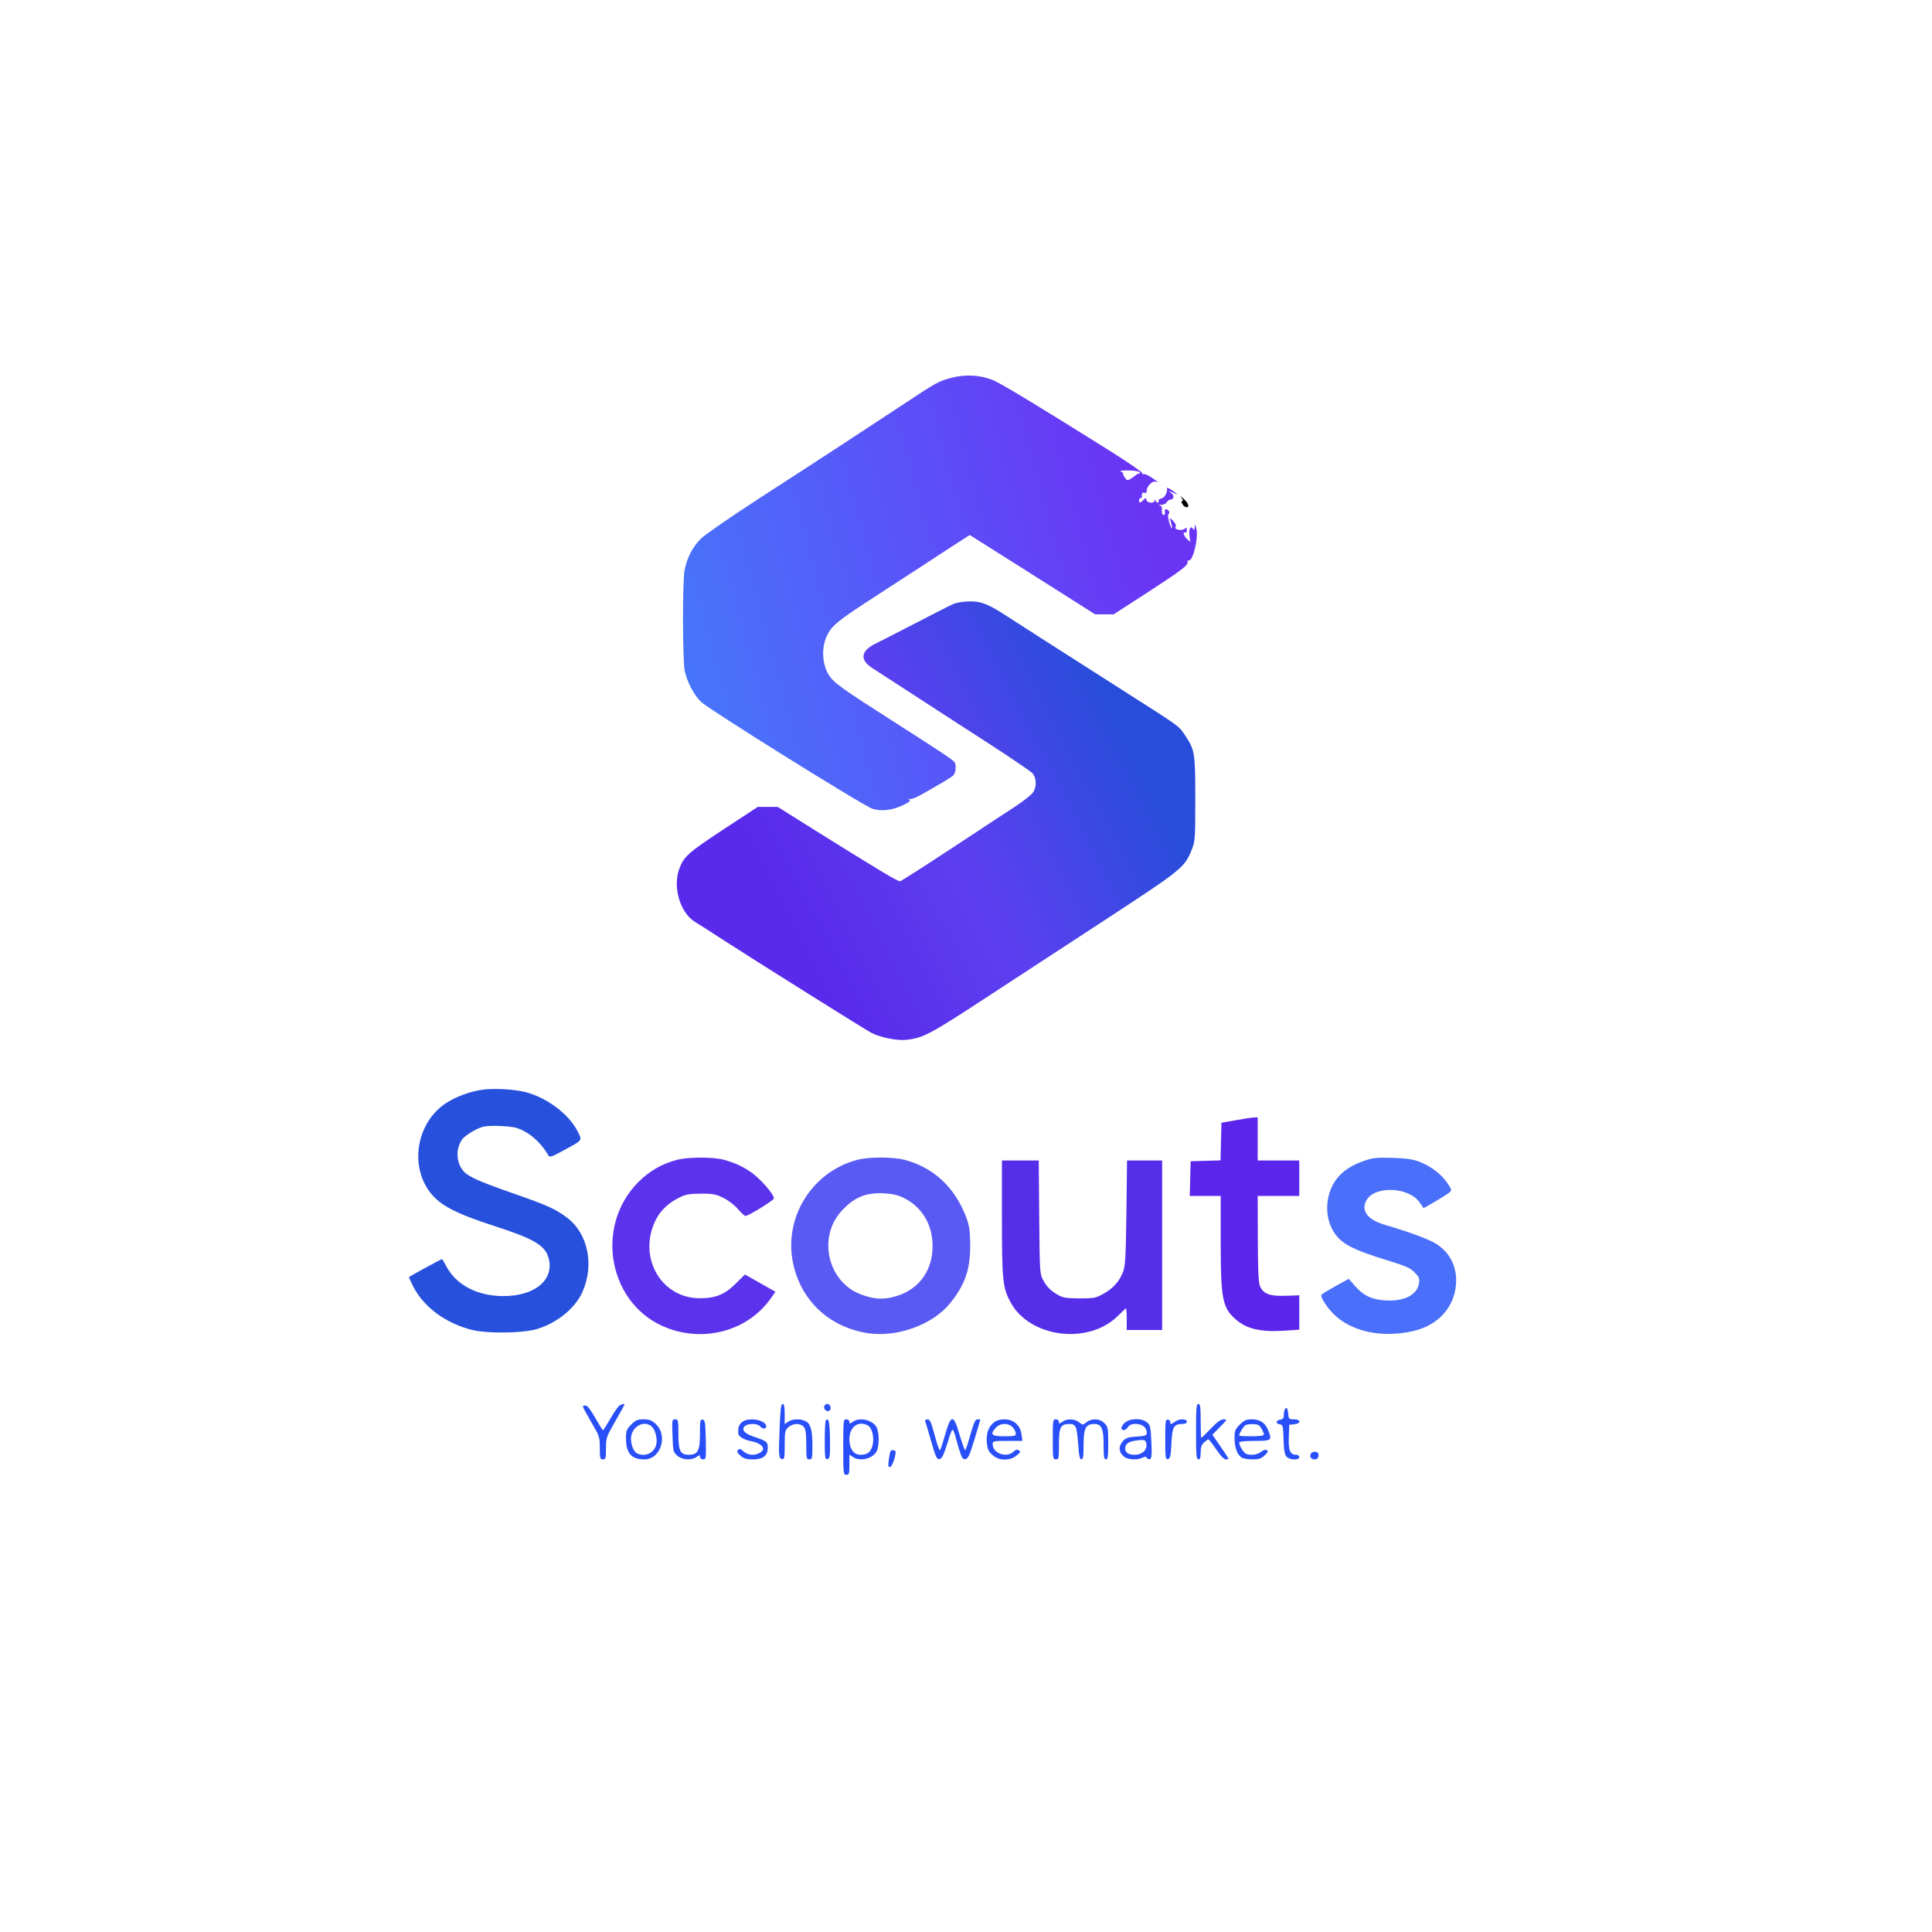
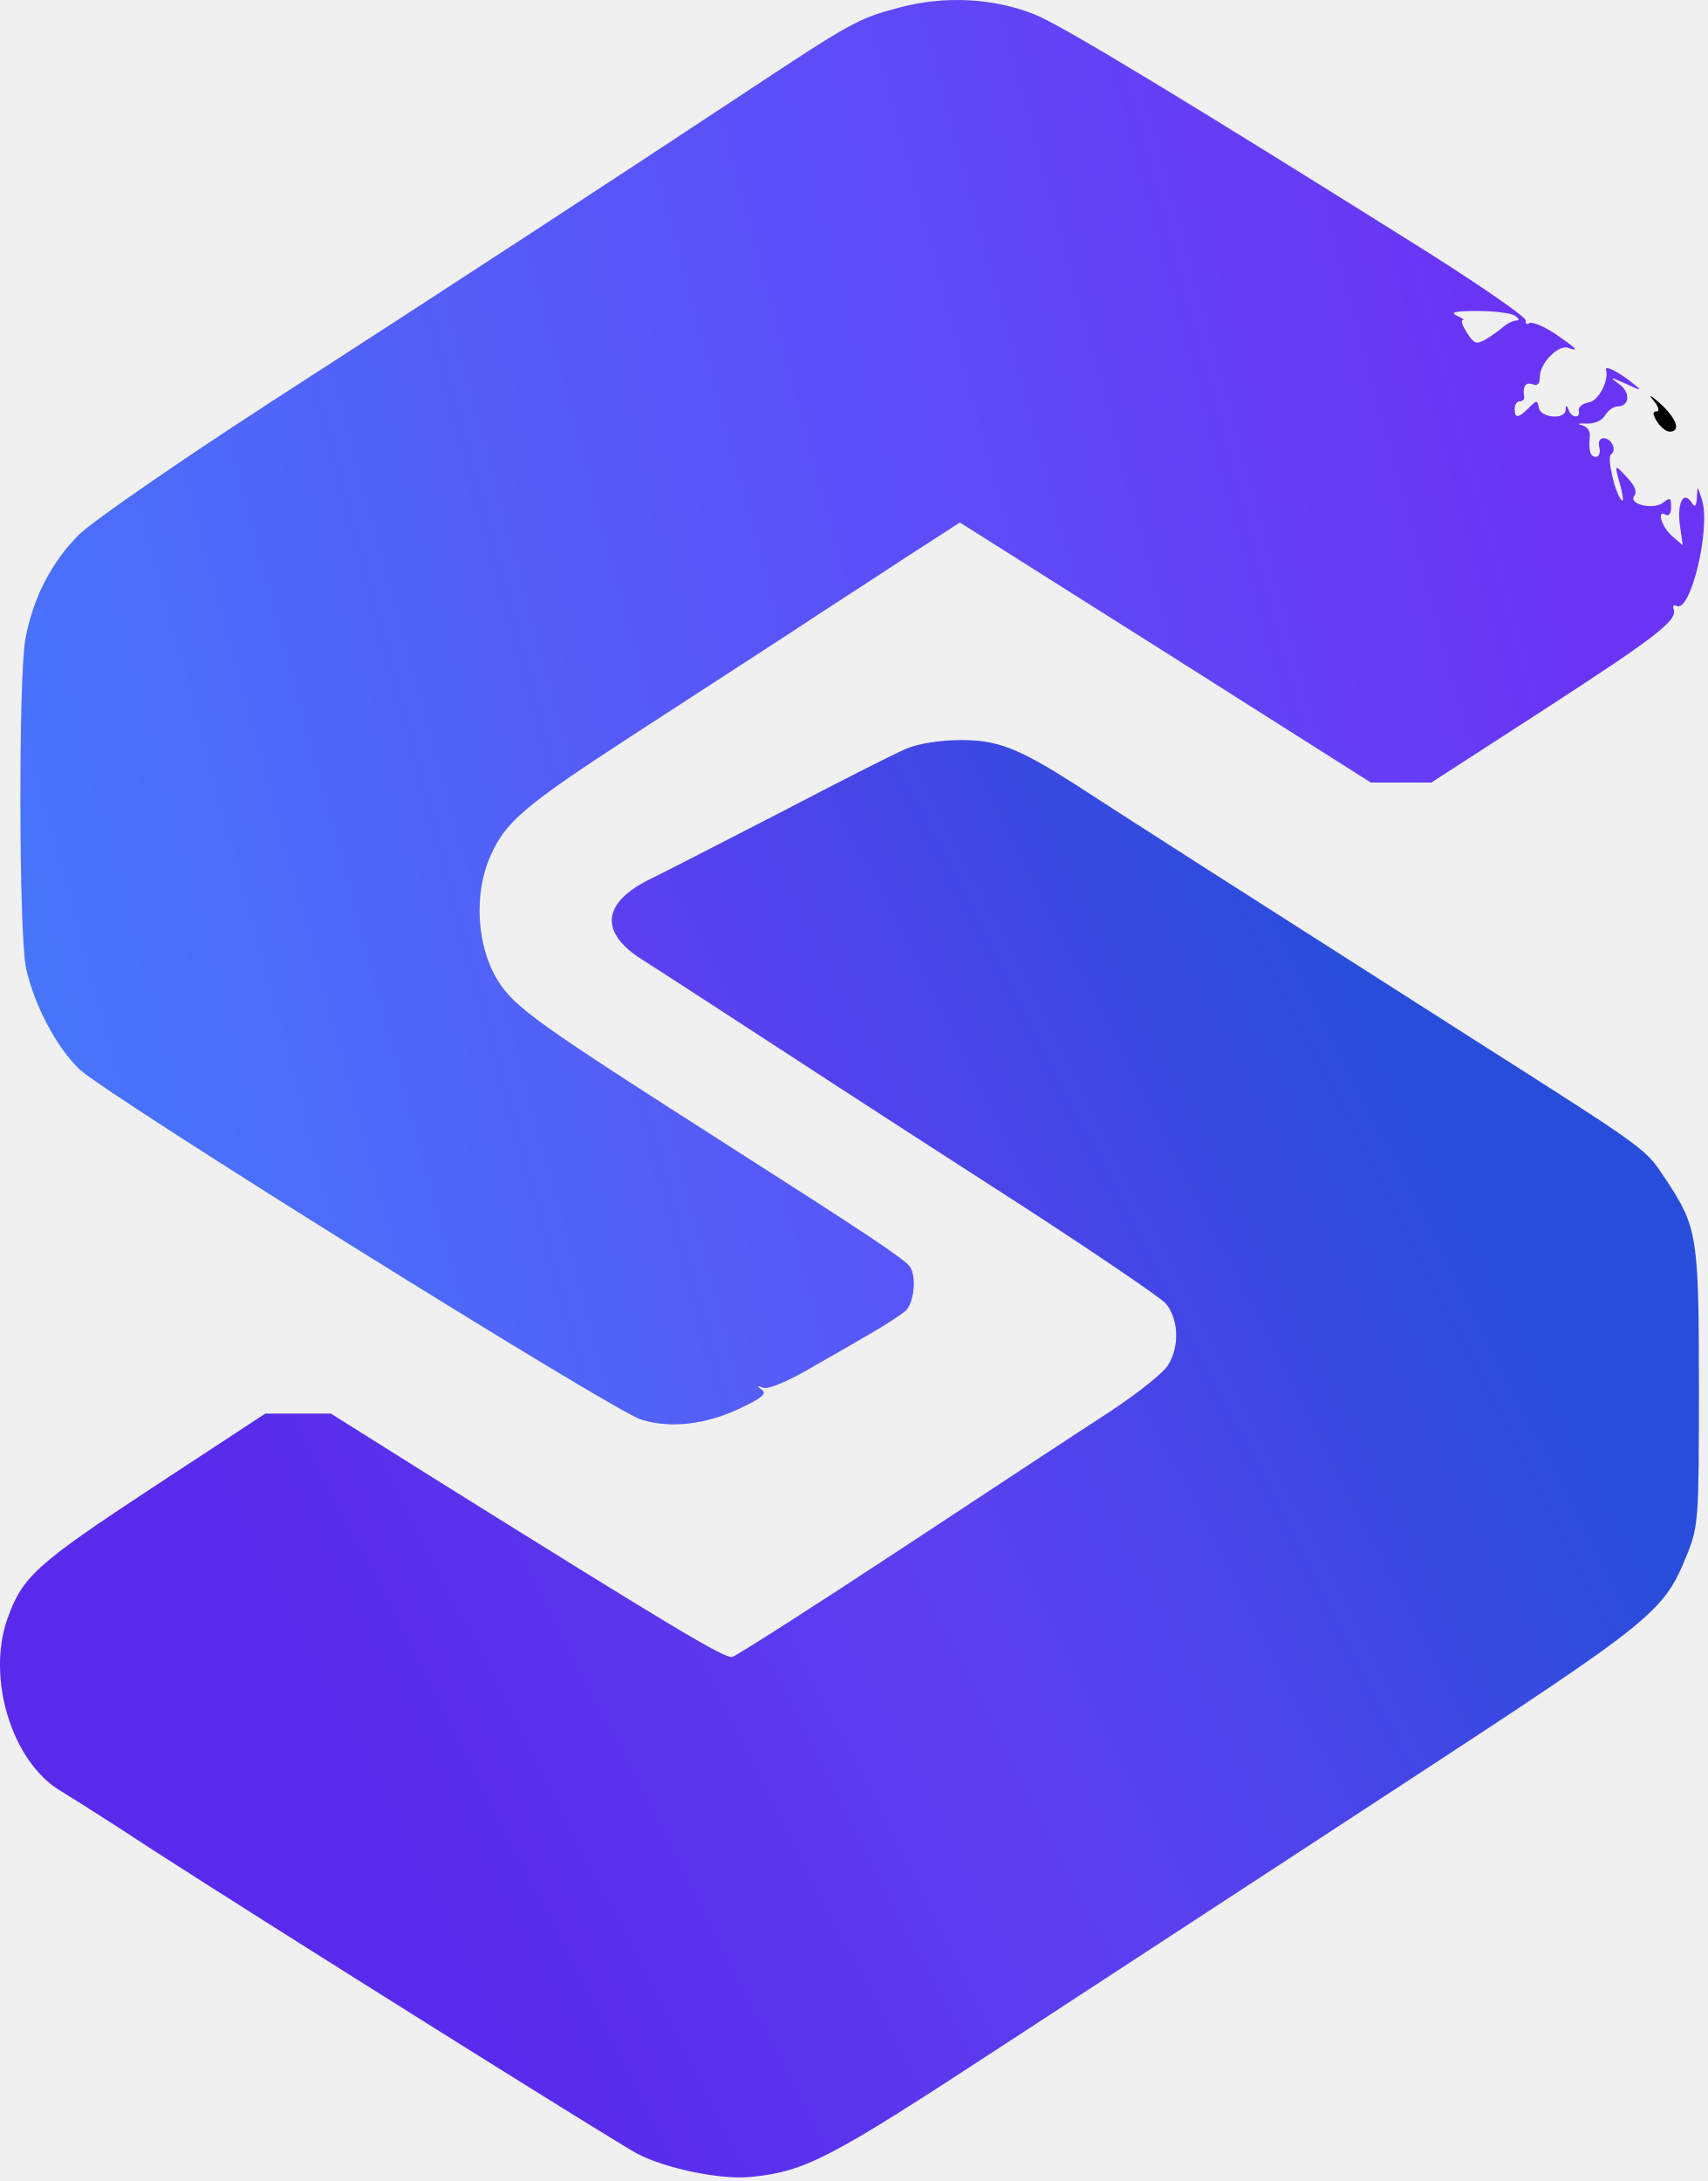
- <svg xmlns="http://www.w3.org/2000/svg" width="1672" height="1672" viewBox="0 0 1672 1672" fill="none">
-   <rect width="1672" height="1672" fill="white" />
-   <path d="M823.227 326.996C812.294 329.929 810.96 330.596 781.76 349.929C750.694 370.462 706.294 399.529 657.094 431.262C632.027 447.529 610.294 462.596 606.56 466.196C599.36 473.396 594.427 482.862 592.427 493.662C590.56 503.396 590.694 571.662 592.56 580.596C594.694 590.329 600.56 601.529 606.694 607.396C613.627 614.062 747.627 697.662 755.094 699.929C762.827 702.329 772.294 701.262 781.627 696.729C786.96 694.196 788.294 692.996 786.96 692.062C785.494 690.996 785.627 690.862 787.36 691.529C788.827 691.929 794.16 689.662 800.694 685.796C806.827 682.329 814.16 678.062 817.094 676.329C820.027 674.596 823.494 672.329 824.827 671.262C827.094 669.262 827.894 662.196 826.027 659.529C824.694 657.529 813.36 650.062 779.094 628.196C727.36 595.129 721.627 591.129 717.094 583.796C711.627 574.862 710.827 561.262 715.094 551.396C719.094 542.062 724.16 537.796 753.094 518.996C767.094 509.929 785.36 498.062 793.76 492.596C802.16 486.996 815.894 478.196 824.16 472.729L839.227 462.996L893.494 497.262L947.76 531.662H955.76H963.76L992.427 513.129C1023.09 493.262 1028.83 488.862 1027.76 485.929C1027.49 484.996 1027.76 484.596 1028.43 484.996C1032.16 487.262 1037.63 464.596 1035.23 456.996C1034.03 453.262 1034.03 453.129 1033.89 456.329C1033.76 458.729 1033.36 459.129 1032.56 457.796C1030.43 454.462 1028.69 457.529 1029.36 463.396L1030.16 468.996L1027.23 466.462C1024.43 463.929 1023.23 459.396 1025.76 460.996C1026.56 461.396 1027.09 460.462 1027.09 458.862C1027.09 456.462 1026.83 456.329 1025.09 457.662C1022.56 459.796 1015.63 458.196 1017.36 455.929C1018.16 454.862 1017.49 453.262 1015.49 451.129C1012.03 447.396 1012.03 447.396 1013.76 453.529C1014.43 456.062 1014.56 457.662 1014.03 457.129C1012.29 455.396 1010.03 445.662 1011.23 444.996C1012.83 443.929 1011.36 440.729 1009.23 440.729C1008.16 440.729 1007.76 441.796 1008.16 443.262C1008.43 444.596 1008.03 445.662 1007.23 445.662C1005.76 445.662 1005.23 444.062 1005.63 440.062C1005.76 438.862 1004.83 437.662 1003.49 437.262C1002.16 436.996 1002.69 436.729 1004.56 436.862C1006.69 436.996 1008.69 436.196 1009.63 434.729C1010.43 433.396 1011.89 432.329 1012.96 432.329C1016.16 432.329 1016.43 428.596 1013.36 426.462C1010.69 424.462 1010.83 424.462 1015.09 426.329C1019.36 428.329 1019.63 428.329 1017.09 426.329C1013.36 423.262 1009.63 421.396 1009.89 422.596C1010.69 425.662 1007.89 430.862 1005.36 431.262C1003.76 431.529 1002.56 432.462 1002.69 433.396C1003.23 435.529 1000.83 435.529 1000.03 433.262C999.494 431.929 999.227 431.929 999.227 433.262C999.094 435.929 992.694 435.396 992.16 432.729C991.76 430.596 991.627 430.596 989.494 432.729C986.694 435.529 985.76 435.529 985.76 432.996C985.76 431.929 986.294 430.996 987.094 430.996C987.76 430.996 988.294 430.596 988.294 429.929C987.76 427.129 988.694 425.796 990.427 426.462C991.76 426.996 992.427 426.462 992.427 424.462C992.427 420.862 997.36 415.929 999.894 416.862C1003.23 418.062 1001.89 416.862 996.427 413.129C993.36 411.129 990.427 409.929 989.627 410.329C988.96 410.862 988.56 410.462 988.694 409.662C988.96 408.862 977.36 400.862 963.094 391.796C899.36 351.796 865.894 331.529 859.094 328.862C848.16 324.462 835.227 323.796 823.227 326.996ZM985.76 408.329C986.96 409.129 987.094 409.662 986.16 409.662C985.36 409.662 983.76 410.462 982.827 411.262C981.76 412.196 979.76 413.662 978.16 414.596C975.627 416.062 975.094 415.796 973.227 412.996C972.027 411.129 971.494 409.662 972.027 409.529C972.694 409.529 971.894 408.996 970.427 408.329C968.56 407.529 970.027 407.129 975.76 407.129C980.16 407.129 984.694 407.662 985.76 408.329Z" fill="url(#paint0_linear_145_303)" />
-   <path d="M1022.29 430.596C1023.76 432.329 1024.16 433.662 1023.23 433.662C1022.16 433.662 1022.16 434.329 1023.36 436.329C1024.29 437.796 1025.76 438.996 1026.69 438.996C1029.76 438.996 1028.56 435.529 1024.16 431.529C1021.76 429.396 1020.96 428.996 1022.29 430.596Z" fill="black" />
-   <path d="M825.094 522.729C822.16 523.929 807.494 531.396 792.427 539.262C777.36 546.996 761.627 555.129 757.494 557.129C744.694 563.396 743.894 571.262 755.36 578.462C758.56 580.462 774.96 591.129 791.76 602.062C808.694 613.129 837.76 631.929 856.427 643.929C875.094 656.062 891.76 667.396 893.494 669.129C896.96 673.129 897.36 680.329 894.294 685.396C893.227 687.396 886.16 692.996 878.694 697.929C871.227 702.729 846.16 719.262 823.094 734.462C800.027 749.662 780.16 762.329 779.094 762.596C777.227 763.129 762.827 754.462 701.76 716.329L673.094 698.329H664.427H655.76L625.894 717.929C595.094 738.196 591.627 741.396 587.627 752.596C582.16 768.329 588.827 790.196 601.627 797.929C604.294 799.529 615.494 806.596 626.427 813.796C658.694 834.596 748.694 890.996 754.027 893.796C761.76 897.796 776.16 900.729 784.027 899.929C798.56 898.462 804.827 895.129 849.894 865.662C874.027 849.929 921.76 818.729 956.027 796.329C1023.09 752.462 1025.09 750.862 1031.36 735.396C1034.29 727.929 1034.43 726.196 1034.43 691.662C1034.43 651.396 1034.03 649.129 1025.76 636.596C1020.03 628.062 1022.29 629.662 973.094 598.329C919.76 564.329 879.494 538.596 869.76 532.196C854.694 522.596 849.094 520.329 839.094 520.462C834.027 520.462 828.16 521.396 825.094 522.729Z" fill="url(#paint1_linear_145_303)" />
-   <path d="M417.094 943.129C406.16 944.729 394.56 949.129 385.894 954.729C361.76 970.729 354.56 1005.4 370.427 1029.4C379.094 1042.33 392.16 1049.53 429.76 1061.66C463.36 1072.6 472.427 1078.2 475.094 1090.06C479.094 1108.2 462.294 1121.66 435.76 1121.66C412.827 1121.66 394.427 1111.93 385.76 1095C384.294 1092.06 382.694 1089.66 382.427 1089.66C381.894 1089.66 355.094 1104.2 354.027 1105.13C353.76 1105.26 355.494 1109.26 357.894 1113.93C367.094 1131.26 384.96 1144.6 407.094 1150.6C420.56 1154.33 452.694 1153.93 465.094 1150.06C482.56 1144.6 497.494 1132.33 503.894 1118.46C514.56 1095 508.96 1067.4 490.56 1053.66C480.56 1046.2 473.227 1042.86 443.494 1032.6C413.227 1021.93 404.56 1018.06 400.56 1012.86C394.56 1005.26 394.427 993.529 400.16 985.796C401.494 983.929 406.16 980.596 410.427 978.329C417.36 974.729 419.494 974.329 429.627 974.329C435.894 974.462 443.627 975.129 446.694 976.062C457.227 979.129 467.76 988.196 474.427 999.662C475.76 1001.8 476.827 1001.53 487.094 995.929C504.827 986.329 504.027 987.396 499.76 978.862C492.16 964.062 473.494 950.062 454.827 945.129C445.094 942.596 426.827 941.662 417.094 943.129Z" fill="#2750DC" />
-   <path d="M1069.09 969.529L1057.09 971.662L1056.69 987.929L1056.29 1004.2L1043.36 1004.6L1030.43 1005L1030.03 1019.93L1029.63 1035H1043.09H1056.43V1074.33C1056.43 1123.93 1057.89 1131.66 1069.23 1141.66C1078.83 1150.06 1090.69 1152.86 1110.83 1151.66L1124.43 1150.73V1135.93V1121L1112.83 1121.4C1098.43 1121.93 1092.69 1119.53 1090.16 1112.33C1089.09 1109.13 1088.56 1095.8 1088.56 1071.26L1088.43 1035H1106.43H1124.43V1019.66V1004.33H1106.43H1088.43V985.662V966.996L1084.83 967.129C1082.69 967.262 1075.76 968.329 1069.09 969.529Z" fill="#5B25EB" />
-   <path d="M585.76 1003.8C572.827 1007.13 561.894 1013.53 552.56 1022.86C513.36 1062.2 527.227 1130.73 578.027 1149.53C611.094 1161.8 648.027 1151 667.227 1123.4L671.094 1117.93L657.894 1110.46L644.694 1103L636.827 1110.73C627.36 1120.33 618.96 1123.66 605.094 1123.53C570.96 1123.13 551.227 1086.2 568.16 1054.46C572.16 1047 579.36 1040.46 588.294 1036.2C593.227 1033.66 596.694 1033.13 606.427 1033C616.96 1033 619.36 1033.4 626.16 1036.73C630.694 1039 635.76 1043 638.694 1046.46C641.494 1049.66 644.294 1052.33 645.094 1052.33C647.76 1052.33 669.76 1038.73 669.76 1037.13C669.76 1034.33 662.694 1025.53 655.227 1018.73C647.494 1011.66 637.76 1006.73 626.294 1003.66C616.56 1001.13 595.494 1001.26 585.76 1003.8Z" fill="#5B33ED" />
-   <path d="M741.76 1003.8C702.96 1014.06 678.427 1053.13 686.16 1092.33C692.694 1125 716.96 1148.2 750.427 1153.66C775.894 1157.8 807.094 1146.6 822.16 1127.93C835.094 1112.06 839.76 1098.6 839.627 1077.66C839.494 1064.73 838.96 1061 836.16 1053.4C826.427 1027.53 807.627 1010.06 782.427 1003.66C772.56 1001.13 751.494 1001.13 741.76 1003.8ZM782.16 1036.73C797.894 1044.46 807.094 1059.8 807.094 1078.33C807.094 1101.4 793.36 1118.33 770.694 1123C762.16 1124.73 755.227 1123.93 744.96 1120.2C716.56 1109.53 707.494 1071.26 727.894 1048.46C738.827 1036.33 748.694 1032.06 764.56 1032.73C772.294 1033.13 776.56 1034.06 782.16 1036.73Z" fill="#5959F4" />
-   <path d="M1180.29 1004.73C1169.36 1008.46 1161.63 1013.66 1156.29 1020.86C1147.23 1033.26 1146.03 1051.53 1153.36 1064.6C1160.03 1076.2 1169.09 1081.13 1203.63 1091.66C1216.56 1095.66 1220.43 1097.4 1224.16 1101.13C1228.29 1105.26 1228.69 1106.33 1228.03 1110.73C1226.29 1120.86 1215.09 1126.46 1198.43 1125.4C1186.96 1124.6 1180.03 1121.26 1172.69 1113L1167.23 1106.73L1155.89 1113C1149.63 1116.46 1144.16 1119.8 1143.63 1120.46C1142.29 1122.6 1149.36 1133 1156.03 1139C1171.63 1152.86 1196.56 1157.8 1222.43 1152.06C1244.16 1147.26 1258.43 1131.93 1260.03 1111.66C1261.23 1097 1255.23 1084.46 1243.36 1076.73C1237.09 1072.6 1219.76 1066.2 1199.49 1060.33C1183.76 1055.8 1177.63 1048.2 1182.43 1039C1189.23 1025.93 1219.23 1027 1228.56 1040.6C1230.16 1043 1231.63 1045.13 1231.89 1045.4C1232.16 1045.93 1252.56 1033.8 1254.96 1031.53C1256.43 1030.2 1256.03 1028.86 1252.56 1023.8C1247.23 1016.06 1238.29 1009.26 1228.69 1005.53C1222.83 1003.26 1217.49 1002.46 1205.09 1002.06C1190.96 1001.66 1188.03 1001.93 1180.29 1004.73Z" fill="#4A6FFA" />
-   <path d="M867.094 1053.93C867.094 1108.06 867.76 1114.6 874.694 1127.26C891.36 1157.8 942.16 1164.06 967.494 1138.73C970.96 1135.26 974.16 1132.33 974.427 1132.33C974.827 1132.33 975.094 1136.46 975.094 1141.66V1151H990.427H1005.76V1077.66V1004.33H990.56H975.36L974.827 1049.26C974.294 1087.66 973.894 1095.26 972.027 1100.46C968.827 1108.86 963.36 1115 954.96 1119.66C948.294 1123.4 946.694 1123.66 934.427 1123.66C924.027 1123.66 920.027 1123.13 916.427 1121.13C909.894 1117.66 905.894 1113.8 902.694 1107.66C899.894 1102.46 899.76 1100.6 899.36 1053.26L898.96 1004.33H883.094H867.094V1053.93Z" fill="#552EEA" />
-   <path d="M536.16 1216.33C534.96 1217.13 531.36 1222.2 528.294 1227.66C525.094 1233.13 522.294 1237.66 521.894 1237.66C521.36 1237.66 518.427 1232.86 515.094 1227C511.227 1220.06 508.294 1216.33 506.827 1216.33C505.494 1216.33 504.427 1216.73 504.427 1217.26C504.427 1217.93 507.76 1223.93 511.76 1230.86C518.827 1242.86 519.094 1243.66 519.094 1253.13C519.094 1262.06 519.36 1263 521.76 1263C524.16 1263 524.427 1262.06 524.427 1253.53C524.427 1244.33 524.694 1243.53 532.427 1230.06C536.827 1222.46 540.427 1215.93 540.427 1215.66C540.427 1214.6 538.56 1215 536.16 1216.33Z" fill="#294FF8" />
-   <path d="M674.694 1235.93C673.76 1260.2 673.894 1262.2 676.827 1262.73C678.827 1263.13 679.094 1261.66 679.094 1250.6C679.094 1239.26 679.36 1237.8 682.16 1235.26C686.027 1231.66 692.56 1231.4 695.494 1234.73C697.227 1236.73 697.76 1239.93 697.76 1250.06C697.76 1262.06 697.894 1263 700.427 1263C702.827 1263 703.094 1262.06 703.094 1251.13C703.094 1237.4 701.494 1231.93 696.96 1229.8C692.294 1227.66 685.494 1227.93 682.027 1230.46L679.094 1232.46V1223.8C679.094 1217.26 678.56 1215 677.36 1215C675.894 1215 675.36 1219.66 674.694 1235.93Z" fill="#294FF8" />
-   <path d="M713.36 1216.86C712.294 1219.53 716.027 1222.6 718.027 1220.6C719.894 1218.73 718.427 1215 715.894 1215C714.96 1215 713.76 1215.8 713.36 1216.86Z" fill="#294FF8" />
-   <path d="M1035.09 1239C1035.09 1259.4 1035.36 1263 1037.09 1263C1038.56 1263 1039.09 1261.4 1039.09 1257C1039.09 1252.6 1039.89 1250.33 1042.03 1248.33C1043.63 1246.86 1045.36 1245.66 1045.76 1245.66C1046.29 1245.66 1049.36 1249.53 1052.56 1254.33C1056.03 1259.53 1059.36 1263 1060.69 1263C1062.03 1263 1063.09 1262.73 1063.09 1262.33C1063.09 1261.93 1060.03 1257.13 1056.16 1251.66L1049.23 1241.66L1055.76 1235C1062.03 1228.73 1062.16 1228.33 1058.96 1228.33C1056.43 1228.33 1053.36 1230.6 1047.89 1236.33C1043.63 1240.73 1040.03 1244.33 1039.63 1244.33C1039.36 1244.33 1039.09 1237.66 1039.09 1229.66C1039.09 1217.53 1038.69 1215 1037.09 1215C1035.36 1215 1035.09 1218.6 1035.09 1239Z" fill="#294FF8" />
-   <path d="M1112.83 1218.6C1111.89 1219 1111.09 1221.26 1111.09 1223.66C1111.09 1227.26 1110.56 1228.2 1108.16 1228.6C1104.16 1229.13 1103.63 1232.06 1107.36 1232.6C1110.29 1233 1110.43 1233.53 1110.83 1245.66C1111.09 1255 1111.76 1258.86 1113.36 1260.6C1116.03 1263.66 1124.43 1263.93 1124.43 1261C1124.43 1259.93 1123.23 1259 1121.89 1259C1116.43 1259 1114.96 1255.4 1115.36 1243.8L1115.76 1233L1120.16 1232.6C1126.16 1231.93 1126.03 1228.33 1119.89 1228.33C1115.49 1228.33 1115.23 1228.06 1114.83 1223.26C1114.56 1219.8 1113.89 1218.33 1112.83 1218.6Z" fill="#294FF8" />
-   <path d="M546.294 1232.86C542.16 1237 541.76 1238.2 541.76 1244.86C541.76 1257.66 546.427 1263 557.627 1263C572.027 1263 578.427 1242.06 567.227 1232.06C563.894 1229.13 561.76 1228.33 556.96 1228.33C551.76 1228.33 550.16 1229 546.294 1232.86ZM564.294 1234.86C567.36 1237.93 569.094 1245.53 567.894 1250.33C566.027 1257.66 557.894 1261.26 551.094 1257.66C547.894 1255.93 545.227 1247.8 546.294 1242.6C548.16 1233.4 558.427 1229 564.294 1234.86Z" fill="#294FF8" />
-   <path d="M582.027 1242.46C582.427 1256.06 582.694 1256.73 586.16 1259.8C590.56 1263.53 598.294 1264.06 602.827 1260.86C605.494 1259 605.76 1259 605.76 1260.86C605.76 1262.06 606.96 1263 608.427 1263C611.094 1263 611.094 1262.33 610.827 1246.06C610.427 1231.13 610.16 1229 608.16 1228.6C606.027 1228.2 605.76 1229.4 605.76 1240.86C605.76 1255.66 603.894 1259 595.894 1259C588.694 1259 587.094 1255.53 587.094 1240.73C587.094 1229 586.96 1228.33 584.294 1228.33C581.494 1228.33 581.494 1228.86 582.027 1242.46Z" fill="#294FF8" />
-   <path d="M642.16 1230.73C639.494 1232.86 638.56 1235.53 638.96 1240.6C639.094 1243.4 644.427 1246.33 651.36 1247.53C656.16 1248.46 660.427 1251.26 660.427 1253.66C660.427 1256.33 655.894 1259 651.36 1259C648.294 1259 645.494 1257.93 643.494 1256.06C640.96 1253.8 640.027 1253.53 638.694 1254.86C637.494 1256.2 637.894 1257.13 640.827 1259.8C643.76 1262.33 646.027 1263 651.627 1263C660.294 1263 664.427 1259.8 664.427 1253C664.427 1247.8 663.76 1247.26 653.227 1243.66C644.427 1240.73 641.627 1237.8 644.294 1234.46C646.56 1231.66 655.494 1231.66 657.76 1234.33C659.894 1236.86 663.094 1236.86 663.094 1234.46C663.094 1228.86 647.894 1226.06 642.16 1230.73Z" fill="#294FF8" />
-   <path d="M714.694 1229.13C714.16 1229.66 713.76 1237.53 713.76 1246.6C713.76 1261.66 714.027 1263.13 716.16 1262.73C718.16 1262.33 718.427 1260.46 718.294 1245.66C718.027 1230.6 717.227 1226.6 714.694 1229.13Z" fill="#294FF8" />
-   <path d="M729.76 1252.33C729.76 1275.4 729.894 1276.33 732.427 1276.33C734.827 1276.33 735.094 1275.4 735.094 1267.53V1258.86L738.027 1260.86C744.294 1265.26 755.76 1262.33 758.827 1255.66C759.76 1253.8 760.427 1249.26 760.427 1245.66C760.427 1242.06 759.76 1237.53 758.827 1235.66C755.76 1229 744.294 1226.06 738.027 1230.46C735.36 1232.33 735.094 1232.33 735.094 1230.46C735.094 1229.26 733.894 1228.33 732.427 1228.33C729.894 1228.33 729.76 1229.26 729.76 1252.33ZM751.094 1233.66C754.827 1235.66 756.827 1244.46 755.094 1251C753.494 1256.86 750.694 1259 744.56 1259C738.827 1259 735.094 1253.66 735.094 1245.66C735.094 1234.86 742.694 1229.13 751.094 1233.66Z" fill="#294FF8" />
-   <path d="M800.694 1229.93C801.094 1230.86 803.36 1238.73 805.894 1247.4C809.76 1261.13 810.694 1263 812.96 1262.73C815.094 1262.46 816.56 1259.66 819.894 1249C823.894 1236.33 824.16 1235.8 825.627 1239.4C826.427 1241.53 827.094 1243.53 827.094 1243.93C827.094 1244.33 828.427 1248.73 829.894 1253.8C832.294 1261.8 833.094 1263.13 835.494 1262.73C837.76 1262.46 839.094 1259.53 843.36 1245.66C846.027 1236.46 848.427 1228.86 848.427 1228.6C848.427 1228.46 847.36 1228.33 846.027 1228.33C844.027 1228.33 842.827 1231 839.76 1241.66C837.76 1249 835.76 1255 835.227 1255C834.827 1255 832.694 1249 830.427 1241.66C825.36 1224.06 823.227 1223.8 818.427 1239.93C813.36 1256.86 813.76 1256.06 812.56 1253.66C811.894 1252.6 810.027 1246.46 808.294 1239.93C805.76 1230.6 804.694 1228.33 802.694 1228.33C801.227 1228.33 800.427 1229 800.694 1229.93Z" fill="#294FF8" />
-   <path d="M860.16 1231C855.36 1234.73 853.36 1240.6 854.027 1248.6C854.56 1254.2 855.494 1256.2 858.96 1259.26C864.56 1264.33 873.894 1264.46 879.76 1259.66C883.094 1257 883.494 1256.2 881.76 1255.13C880.294 1254.2 878.96 1254.46 877.094 1256.33C871.094 1262.06 859.094 1257.66 859.094 1249.93C859.094 1247.13 859.627 1247 871.894 1247H884.827L884.027 1241.26C882.96 1233.4 877.227 1228.33 869.227 1228.33C865.494 1228.33 862.294 1229.26 860.16 1231ZM876.427 1235.26C877.894 1236.86 879.094 1239.26 879.094 1240.6C879.094 1242.73 877.894 1243 869.094 1243C857.894 1243 856.427 1241.4 862.027 1235.4C865.76 1231.4 872.694 1231.26 876.427 1235.26Z" fill="#294FF8" />
-   <path d="M911.094 1245.66C911.094 1262.06 911.227 1263 913.76 1263C916.294 1263 916.427 1262.06 916.427 1249.93C916.427 1235.13 917.894 1232.33 925.494 1232.33C931.094 1232.33 931.894 1234.33 933.094 1249.93C933.76 1259.8 934.427 1263 935.894 1263C937.36 1263 937.76 1260.33 937.76 1250.33C937.76 1236.06 939.627 1232.33 946.96 1232.33C953.36 1232.33 955.094 1236.33 955.094 1250.6C955.094 1260.73 955.494 1263 957.094 1263C958.694 1263 959.094 1260.6 959.094 1249C959.094 1235.8 958.827 1234.73 955.76 1231.66C951.76 1227.53 944.827 1227.26 940.294 1230.86C937.094 1233.4 936.96 1233.4 933.894 1230.86C930.16 1227.8 923.36 1227.53 919.36 1230.46C916.694 1232.33 916.427 1232.33 916.427 1230.46C916.427 1229.26 915.227 1228.33 913.76 1228.33C911.227 1228.33 911.094 1229.26 911.094 1245.66Z" fill="#294FF8" />
-   <path d="M972.96 1231.66C969.76 1235 969.627 1237.66 972.827 1237.66C973.76 1237.66 975.227 1236.46 976.16 1235C977.36 1233.13 979.227 1232.33 982.96 1232.33C988.56 1232.33 992.427 1235.4 992.427 1239.93C992.427 1242.33 991.494 1242.73 983.627 1243.26C975.894 1243.8 974.294 1244.33 971.494 1247.53C967.76 1251.93 968.16 1256.86 972.694 1260.6C975.76 1263.26 984.427 1263.8 988.694 1261.53C990.694 1260.46 991.627 1260.46 992.427 1261.66C993.094 1262.6 994.294 1263.13 995.227 1262.73C996.694 1262.2 996.96 1259 996.427 1247.66C995.76 1234.73 995.494 1233.13 992.56 1230.86C987.76 1227 977.227 1227.4 972.96 1231.66ZM992.16 1249.93C992.827 1255 988.294 1259 982.027 1259C976.694 1259 973.76 1257.13 973.76 1253.66C973.76 1249.8 976.16 1247.93 982.027 1246.86C990.427 1245.53 991.76 1245.93 992.16 1249.93Z" fill="#294FF8" />
-   <path d="M1008.43 1245.66C1008.43 1261.66 1008.69 1263.13 1010.83 1262.73C1012.69 1262.33 1013.23 1260.33 1013.76 1249.26C1014.43 1234.73 1015.89 1232.33 1023.36 1232.33C1025.76 1232.33 1027.09 1231.66 1027.09 1230.33C1027.09 1227.66 1020.43 1227.66 1016.96 1230.33C1013.89 1232.73 1012.29 1232.86 1012.83 1230.73C1012.96 1229.93 1012.03 1228.86 1010.83 1228.6C1008.69 1228.2 1008.43 1229.66 1008.43 1245.66Z" fill="#294FF8" />
-   <path d="M1072.96 1232.86C1068.83 1237 1068.43 1238.2 1068.43 1244.86C1068.43 1253.13 1070.96 1259.4 1074.96 1261.66C1076.43 1262.33 1080.56 1263 1084.16 1263C1089.36 1263 1091.49 1262.33 1094.43 1259.53C1097.36 1256.86 1097.76 1255.8 1096.43 1255C1095.23 1254.33 1093.36 1254.86 1091.36 1256.46C1088.03 1259 1082.56 1259.8 1078.43 1258.2C1076.29 1257.4 1072.43 1251 1072.43 1248.33C1072.43 1247.53 1077.36 1247 1085.76 1247C1100.69 1247 1101.23 1246.6 1097.23 1237.13C1094.69 1231.13 1090.29 1228.33 1083.36 1228.33C1078.43 1228.33 1076.69 1229.13 1072.96 1232.86ZM1089.23 1233.4C1090.96 1234.46 1093.76 1239.53 1093.76 1241.53C1093.76 1242.46 1089.76 1243 1083.09 1243C1077.23 1243 1072.43 1242.73 1072.43 1242.33C1072.43 1240.46 1076.56 1233.8 1078.03 1233.26C1080.69 1232.2 1087.63 1232.2 1089.23 1233.4Z" fill="#294FF8" />
-   <path d="M770.694 1255.93C770.294 1256.6 769.627 1259.8 769.227 1263.26C768.427 1268.33 768.694 1269.66 770.16 1269.66C771.894 1269.66 775.094 1261 775.094 1256.46C775.094 1254.86 771.494 1254.46 770.694 1255.93Z" fill="#294FF8" />
-   <path d="M1134.29 1258.33C1133.23 1260.86 1134.69 1263 1137.76 1263C1140.29 1263 1141.76 1260.73 1140.83 1257.93C1140.03 1255.66 1135.23 1255.93 1134.29 1258.33Z" fill="#294FF8" />
+ <svg xmlns="http://www.w3.org/2000/svg" width="451" height="576" viewBox="0 0 451 576" fill="none">
+   <path d="M237.522 1.996C226.589 4.929 225.256 5.596 196.056 24.929C164.989 45.462 120.589 74.529 71.389 106.262C46.322 122.529 24.589 137.596 20.856 141.196C13.656 148.396 8.722 157.862 6.722 168.662C4.856 178.396 4.989 246.662 6.856 255.596C8.989 265.329 14.856 276.529 20.989 282.396C27.922 289.062 161.922 372.662 169.389 374.929C177.122 377.329 186.589 376.262 195.922 371.729C201.256 369.196 202.589 367.996 201.256 367.062C199.789 365.996 199.922 365.862 201.656 366.529C203.122 366.929 208.456 364.662 214.989 360.796C221.122 357.329 228.456 353.062 231.389 351.329C234.322 349.596 237.789 347.329 239.122 346.262C241.389 344.262 242.189 337.196 240.322 334.529C238.989 332.529 227.656 325.062 193.389 303.196C141.656 270.129 135.922 266.129 131.389 258.796C125.922 249.862 125.122 236.262 129.389 226.396C133.389 217.062 138.456 212.796 167.389 193.996C181.389 184.929 199.656 173.062 208.056 167.596C216.456 161.996 230.189 153.196 238.456 147.729L253.522 137.996L307.789 172.262L362.056 206.662H370.056H378.056L406.722 188.129C437.389 168.262 443.122 163.862 442.056 160.929C441.789 159.996 442.056 159.596 442.722 159.996C446.456 162.262 451.922 139.596 449.522 131.996C448.322 128.262 448.322 128.129 448.189 131.329C448.056 133.729 447.656 134.129 446.856 132.796C444.722 129.462 442.989 132.529 443.656 138.396L444.456 143.996L441.522 141.462C438.722 138.929 437.522 134.396 440.056 135.996C440.856 136.396 441.389 135.462 441.389 133.862C441.389 131.462 441.122 131.329 439.389 132.662C436.856 134.796 429.922 133.196 431.656 130.929C432.456 129.862 431.789 128.262 429.789 126.129C426.322 122.396 426.322 122.396 428.056 128.529C428.722 131.062 428.856 132.662 428.322 132.129C426.589 130.396 424.322 120.662 425.522 119.996C427.122 118.929 425.656 115.729 423.522 115.729C422.456 115.729 422.056 116.796 422.456 118.262C422.722 119.596 422.322 120.662 421.522 120.662C420.056 120.662 419.522 119.062 419.922 115.062C420.056 113.862 419.122 112.662 417.789 112.262C416.456 111.996 416.989 111.729 418.856 111.862C420.989 111.996 422.989 111.196 423.922 109.729C424.722 108.396 426.189 107.329 427.256 107.329C430.456 107.329 430.722 103.596 427.656 101.462C424.989 99.463 425.122 99.463 429.389 101.329C433.656 103.329 433.922 103.329 431.389 101.329C427.656 98.263 423.922 96.396 424.189 97.596C424.989 100.662 422.189 105.862 419.656 106.262C418.056 106.529 416.856 107.462 416.989 108.396C417.522 110.529 415.122 110.529 414.322 108.262C413.789 106.929 413.522 106.929 413.522 108.262C413.389 110.929 406.989 110.396 406.456 107.729C406.056 105.596 405.922 105.596 403.789 107.729C400.989 110.529 400.056 110.529 400.056 107.996C400.056 106.929 400.589 105.996 401.389 105.996C402.056 105.996 402.589 105.596 402.589 104.929C402.056 102.129 402.989 100.796 404.722 101.462C406.056 101.996 406.722 101.462 406.722 99.463C406.722 95.862 411.656 90.929 414.189 91.862C417.522 93.062 416.189 91.862 410.722 88.129C407.656 86.129 404.722 84.929 403.922 85.329C403.256 85.862 402.856 85.463 402.989 84.662C403.256 83.862 391.656 75.862 377.389 66.796C313.656 26.796 280.189 6.529 273.389 3.862C262.456 -0.538 249.522 -1.204 237.522 1.996ZM400.056 83.329C401.256 84.129 401.389 84.662 400.456 84.662C399.656 84.662 398.056 85.463 397.122 86.263C396.056 87.196 394.056 88.662 392.456 89.596C389.922 91.062 389.389 90.796 387.522 87.996C386.322 86.129 385.789 84.662 386.322 84.529C386.989 84.529 386.189 83.996 384.722 83.329C382.856 82.529 384.322 82.129 390.056 82.129C394.456 82.129 398.989 82.662 400.056 83.329Z" fill="url(#paint0_linear_241_26)" />
+   <path d="M436.589 105.596C438.056 107.329 438.456 108.662 437.522 108.662C436.456 108.662 436.456 109.329 437.656 111.329C438.589 112.796 440.056 113.996 440.989 113.996C444.056 113.996 442.856 110.529 438.456 106.529C436.056 104.396 435.256 103.996 436.589 105.596Z" fill="black" />
+   <path d="M239.389 197.729C236.456 198.929 221.789 206.396 206.722 214.262C191.656 221.996 175.922 230.129 171.789 232.129C158.989 238.396 158.189 246.262 169.656 253.462C172.856 255.462 189.256 266.129 206.056 277.062C222.989 288.129 252.056 306.929 270.722 318.929C289.389 331.062 306.056 342.396 307.789 344.129C311.256 348.129 311.656 355.329 308.589 360.396C307.522 362.396 300.456 367.996 292.989 372.929C285.522 377.729 260.456 394.262 237.389 409.462C214.322 424.662 194.456 437.329 193.389 437.596C191.522 438.129 177.122 429.462 116.056 391.329L87.389 373.329H78.722H70.056L40.189 392.929C9.389 413.196 5.922 416.396 1.922 427.596C-3.544 443.329 3.122 465.196 15.922 472.929C18.589 474.529 29.789 481.596 40.722 488.796C72.989 509.596 162.989 565.996 168.322 568.796C176.056 572.796 190.456 575.729 198.322 574.929C212.856 573.462 219.122 570.129 264.189 540.662C288.322 524.929 336.056 493.729 370.322 471.329C437.389 427.462 439.389 425.862 445.656 410.396C448.589 402.929 448.722 401.196 448.722 366.662C448.722 326.396 448.322 324.129 440.056 311.596C434.322 303.062 436.589 304.662 387.389 273.329C334.056 239.329 293.789 213.596 284.056 207.196C268.989 197.596 263.389 195.329 253.389 195.462C248.322 195.462 242.456 196.396 239.389 197.729Z" fill="url(#paint1_linear_241_26)" />
  <defs>
-     <linearGradient id="paint0_linear_145_303" x1="996.261" y1="464.496" x2="591.092" y2="574.375" gradientUnits="userSpaceOnUse">
+     <linearGradient id="paint0_linear_241_26" x1="410.556" y1="139.496" x2="5.387" y2="249.375" gradientUnits="userSpaceOnUse">
      <stop stop-color="#6A34F5" />
      <stop offset="1" stop-color="#4775FA" />
    </linearGradient>
-     <linearGradient id="paint1_linear_145_303" x1="668.88" y1="768.367" x2="962.76" y2="617.496" gradientUnits="userSpaceOnUse">
+     <linearGradient id="paint1_linear_241_26" x1="83.175" y1="443.367" x2="377.056" y2="292.496" gradientUnits="userSpaceOnUse">
      <stop stop-color="#592AEB" />
      <stop offset="0.5" stop-color="#5C40F0" />
      <stop offset="1" stop-color="#294DDB" />
    </linearGradient>
  </defs>
</svg>
